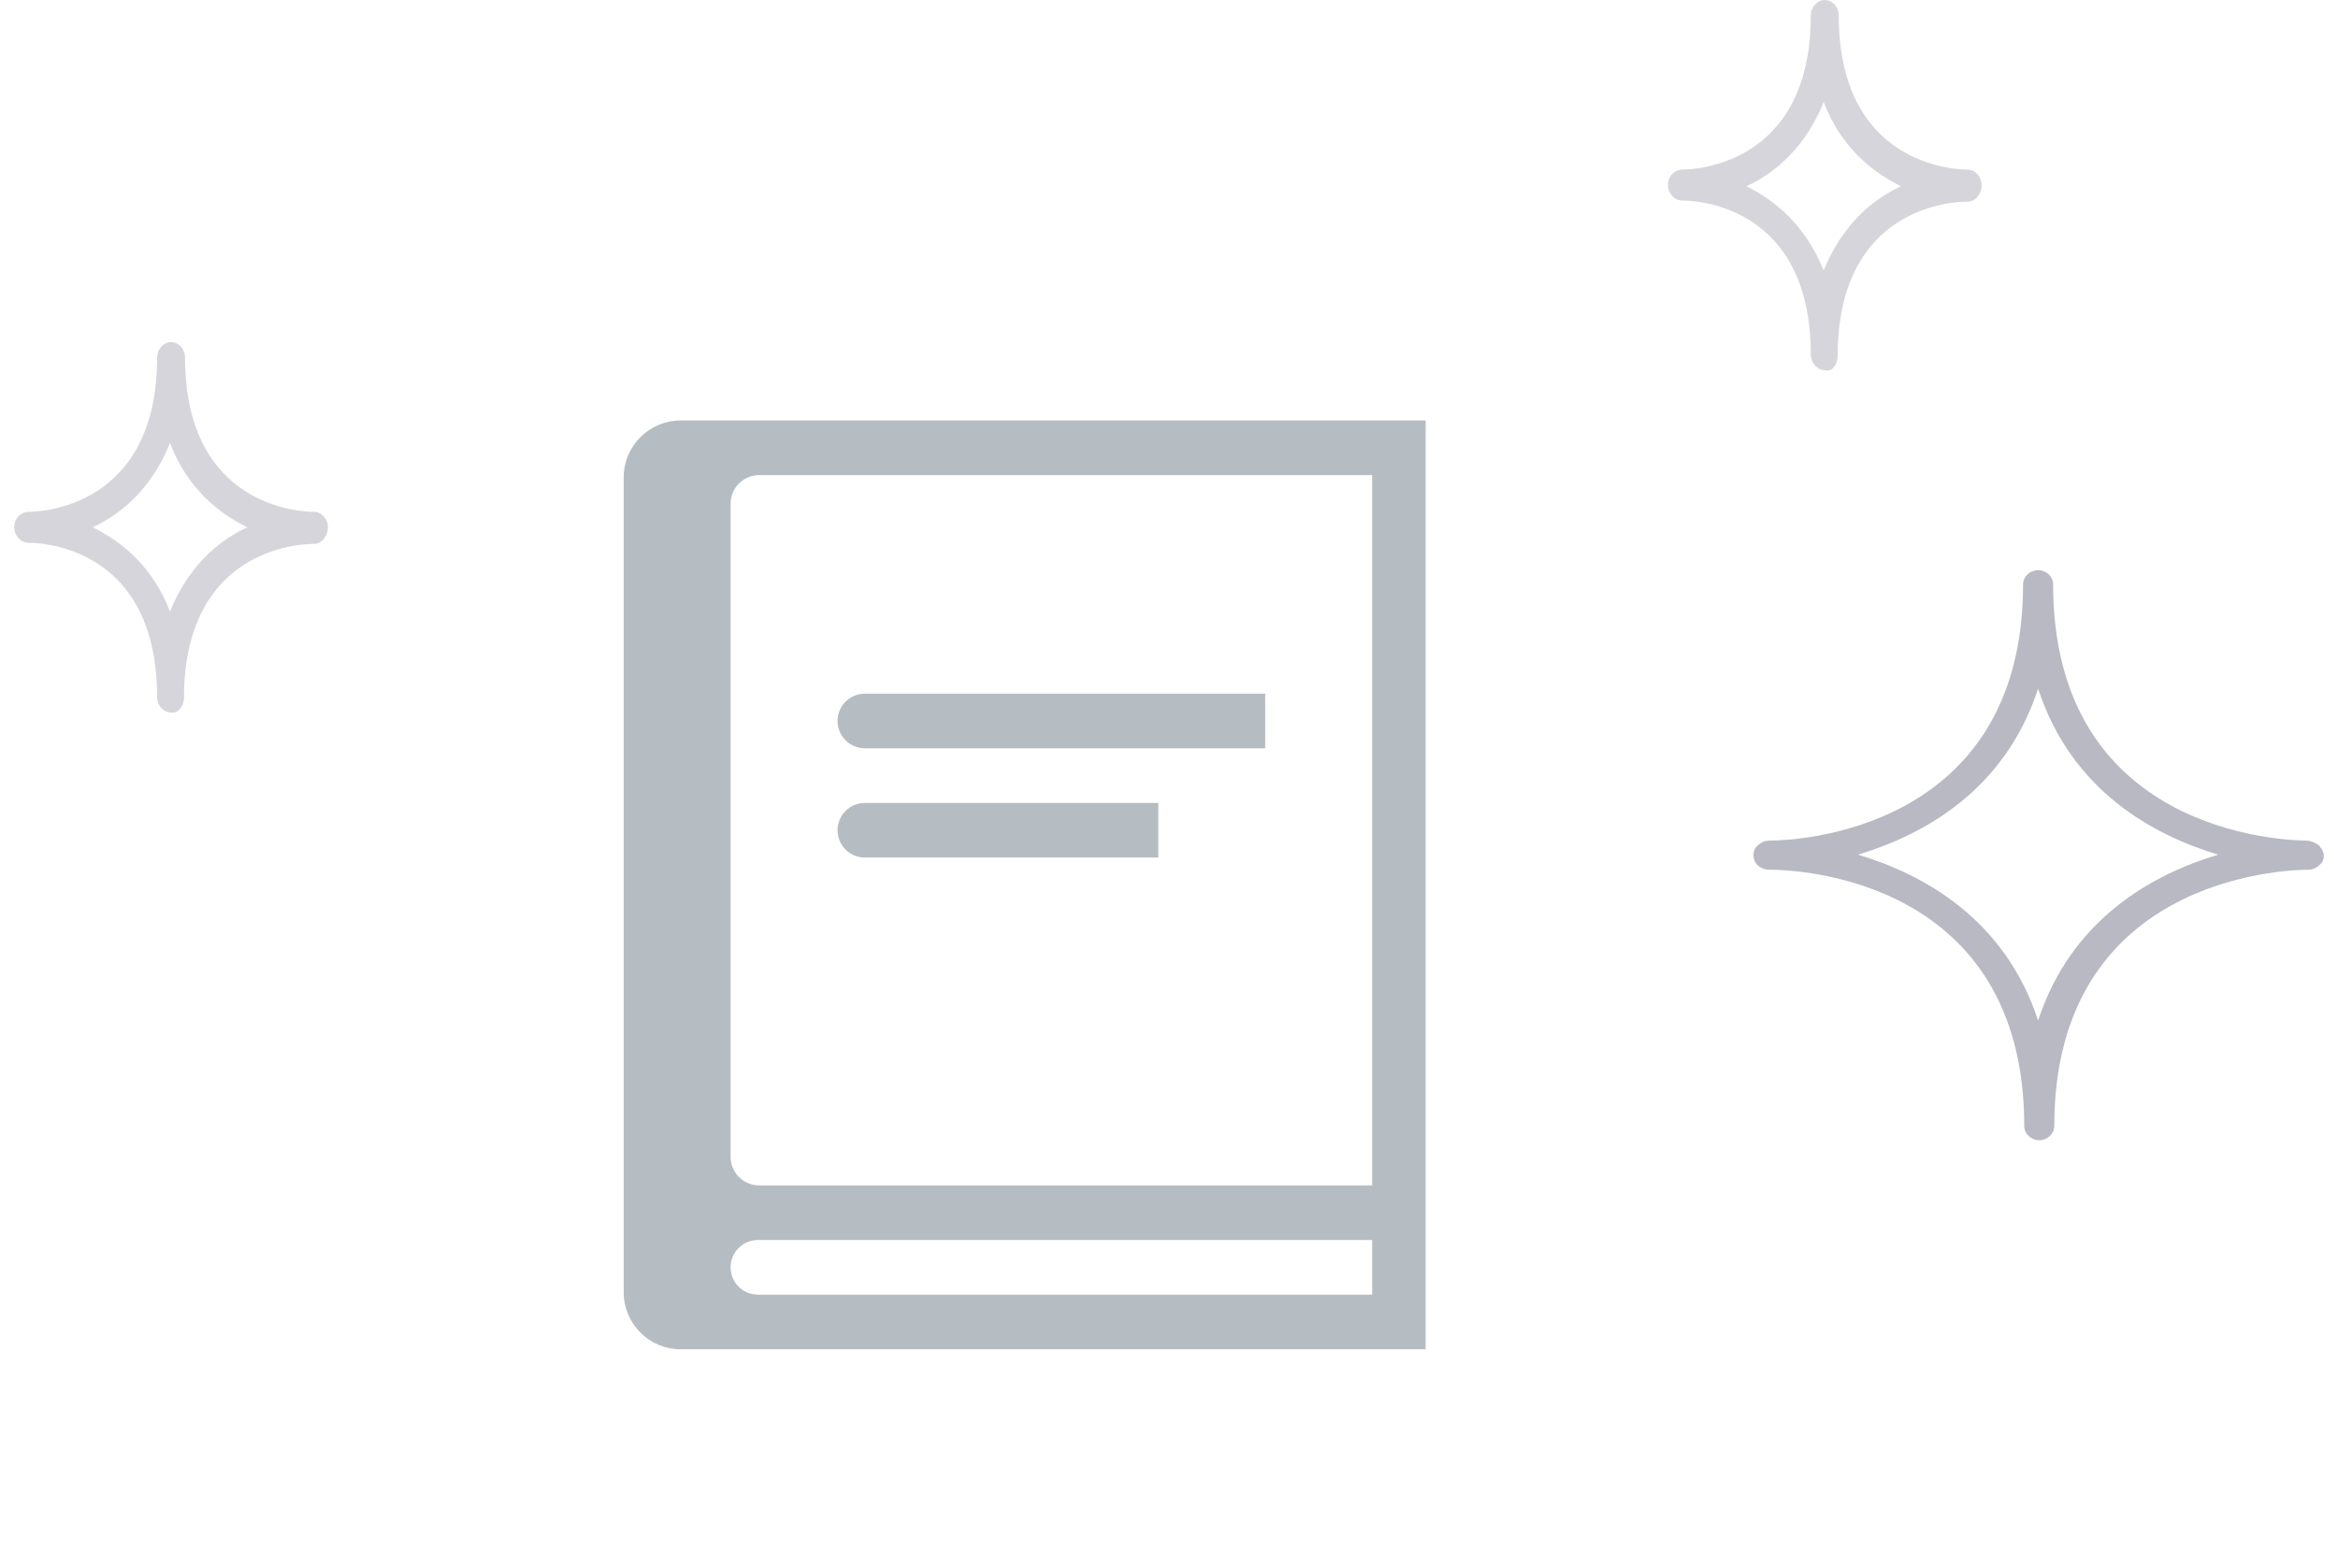
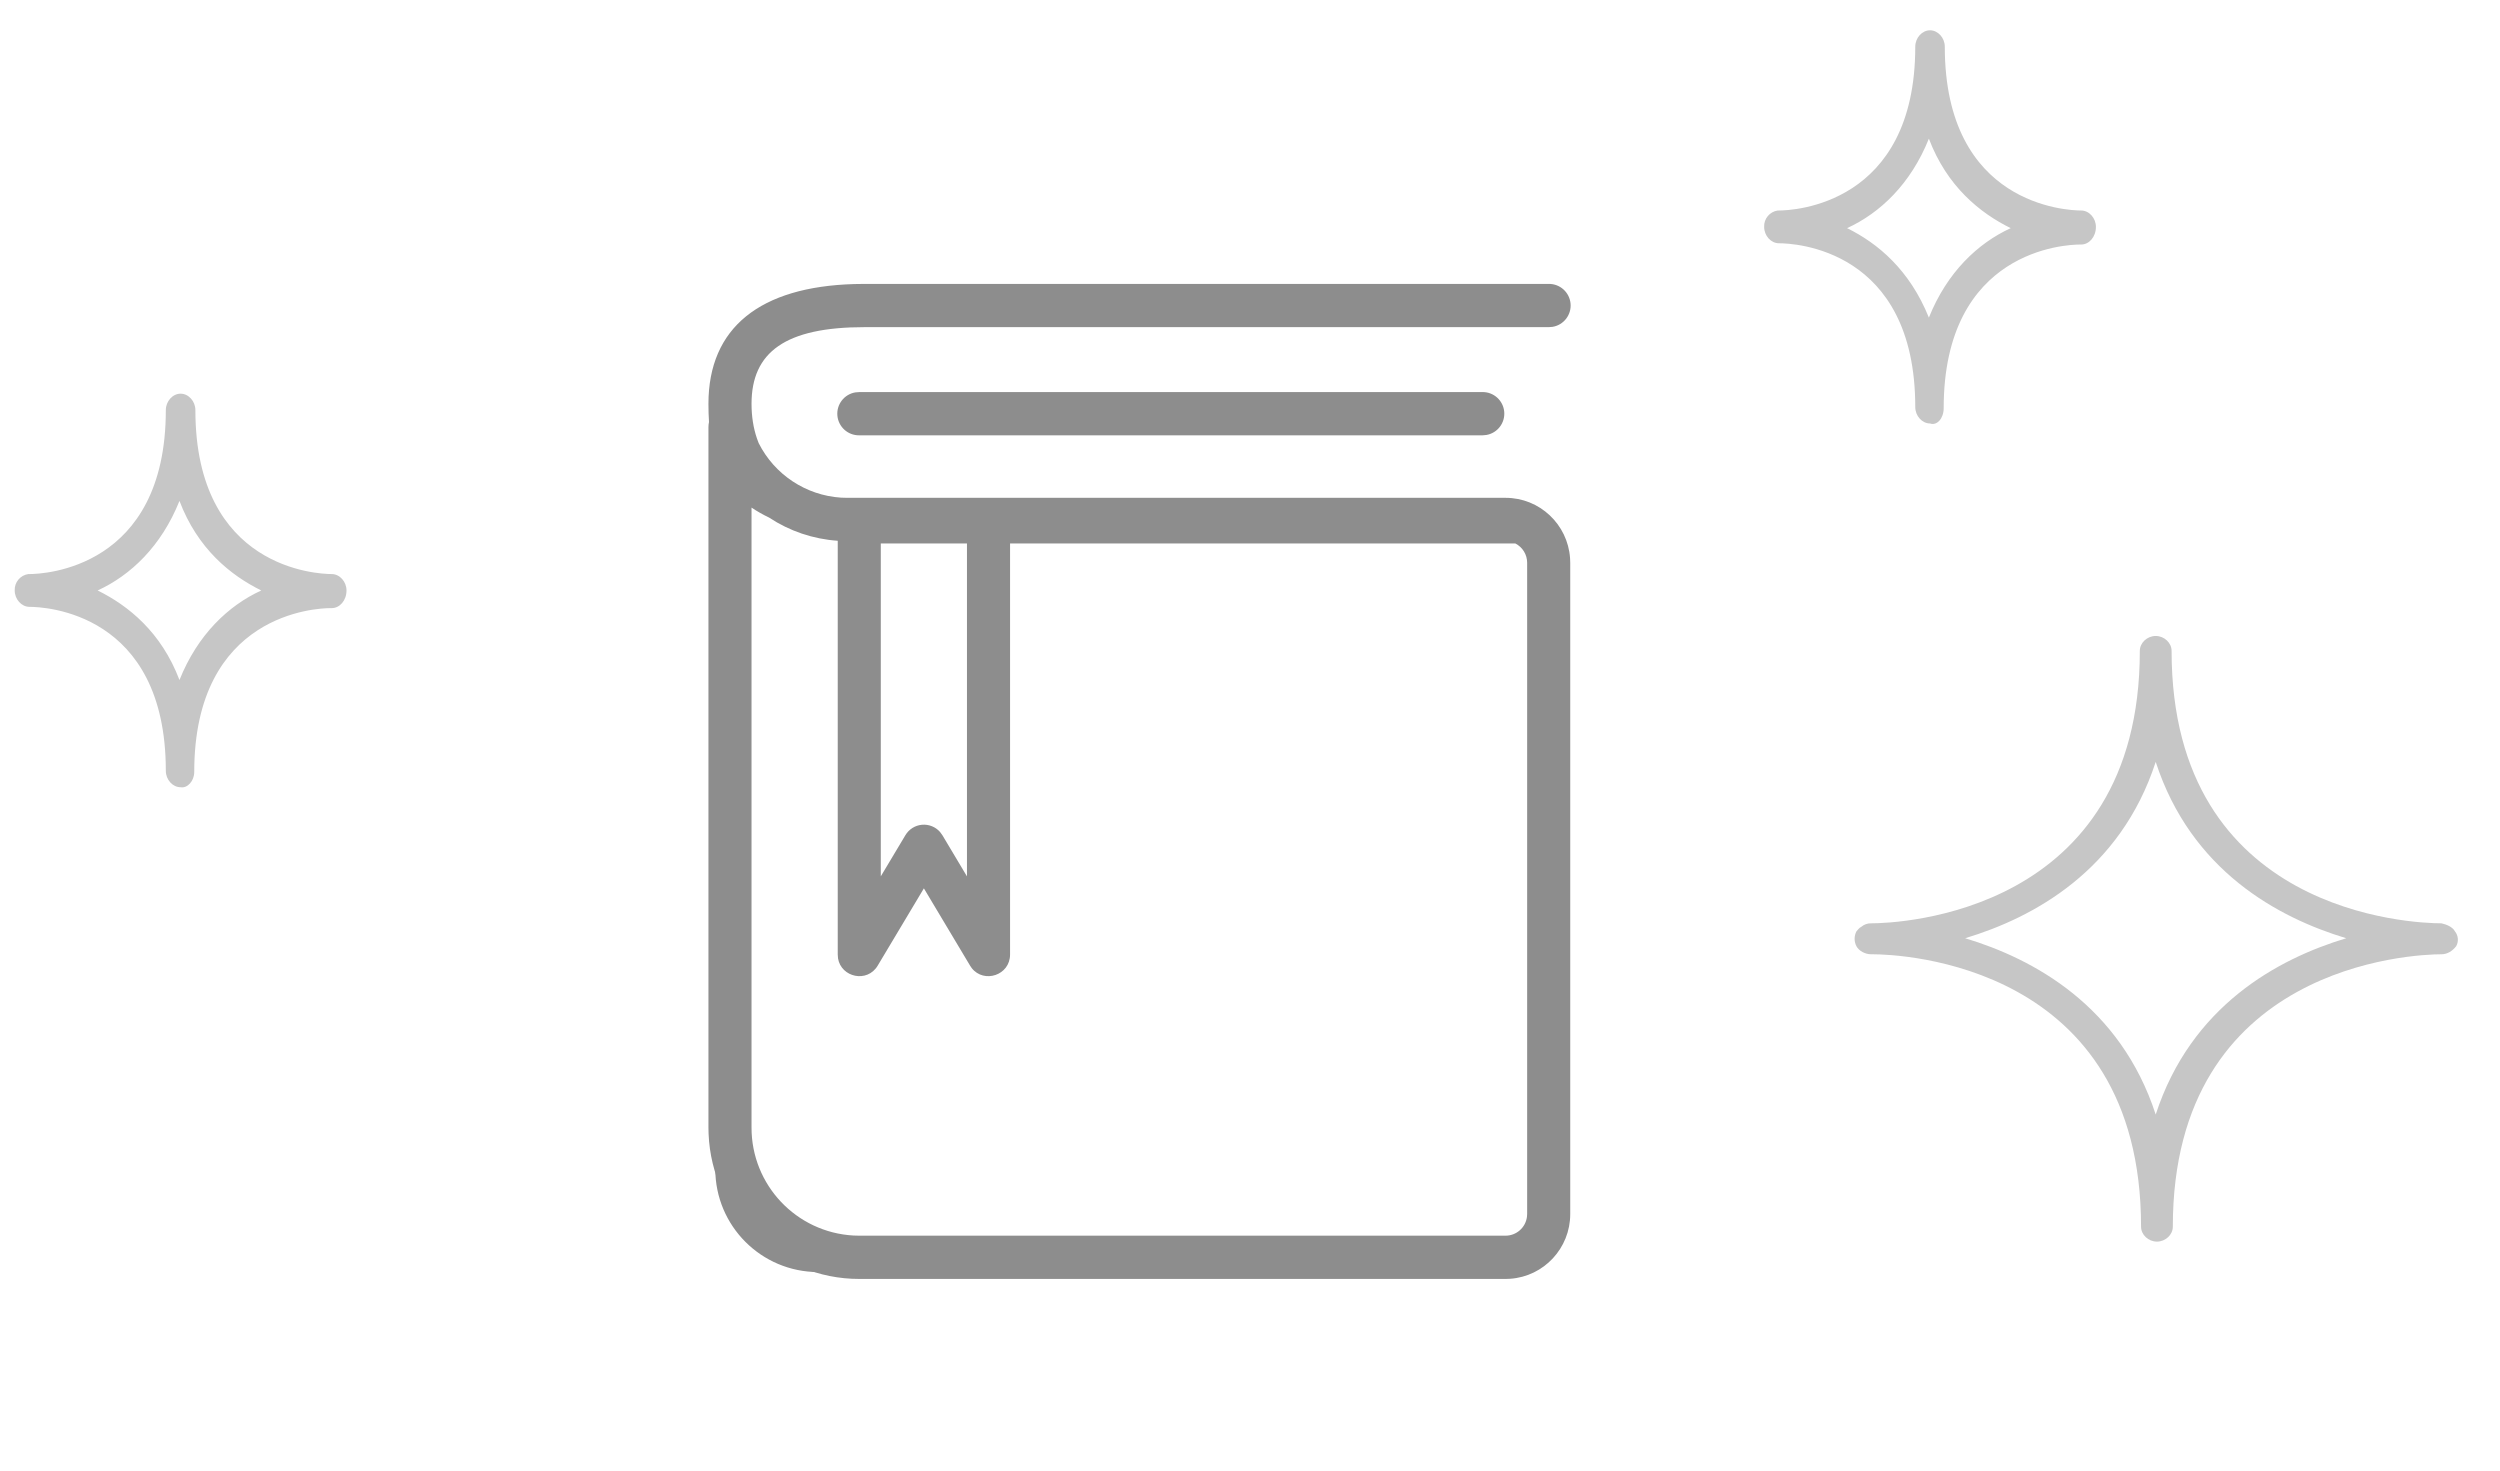
- <svg width="82" height="55">
-   <defs>
-     <filter id="a">
-       <feColorMatrix in="SourceGraphic" values="0 0 0 0 0.722 0 0 0 0 0.725 0 0 0 0 0.765 0 0 0 1 0" />
-     </filter>
-   </defs>
+ <svg xmlns="http://www.w3.org/2000/svg" width="85" height="50">
  <g fill="none" fill-rule="evenodd">
-     <path fill="#727487" fill-opacity=".5" fill-rule="nonzero" d="M81.403 29.754c-.08-.151-.283-.227-.445-.264-.932 0-8.95-.303-8.95-8.999 0-.264-.243-.491-.526-.491-.284 0-.527.227-.527.491 0 8.696-8.017 8.999-8.908 8.999a.479.479 0 00-.324.113c-.081.038-.122.113-.162.151a.527.527 0 000 .492c.08.151.283.264.486.264h.04c.932 0 8.909.303 8.909 8.999 0 .264.243.491.526.491.284 0 .527-.227.527-.491 0-8.658 7.977-8.999 8.909-8.999.202 0 .364-.113.486-.264a.44.44 0 00-.04-.492zm-9.921 6.05c-1.174-3.592-4.05-5.142-6.317-5.823 2.267-.68 5.143-2.23 6.317-5.822 1.174 3.591 4.05 5.142 6.317 5.822-2.268.68-5.143 2.23-6.317 5.822z" />
-     <path fill="#727487" fill-opacity=".3" fill-rule="nonzero" d="M11.01 19.08c.264 0 .49-.25.49-.582 0-.292-.226-.542-.49-.542-.452 0-4.52-.166-4.52-5.415C6.49 12.25 6.264 12 6 12s-.49.25-.49.541c0 5.249-4.068 5.415-4.52 5.415H.952a.525.525 0 00-.452.542c0 .291.226.541.49.541.49 0 4.52.167 4.52 5.415 0 .292.226.541.49.541.226.042.452-.208.452-.5 0-5.248 4.069-5.414 4.52-5.414h.038zm-5.048 2.375c-.602-1.583-1.695-2.457-2.712-2.957 1.092-.5 2.11-1.458 2.712-2.958.603 1.583 1.696 2.458 2.713 2.958-1.093.5-2.11 1.458-2.713 2.957zM69.01 5.95c-.452 0-4.52-.166-4.52-5.409C64.49.25 64.264 0 64 0s-.49.25-.49.541c0 5.243-4.068 5.41-4.52 5.41h-.038a.525.525 0 00-.452.54c0 .292.226.542.49.542.49 0 4.52.166 4.52 5.41 0 .291.226.54.49.54.226.084.452-.166.452-.499 0-5.243 4.069-5.41 4.52-5.41h.038c.264 0 .49-.25.49-.582 0-.291-.226-.541-.49-.541zm-5.048 3.538c-.64-1.581-1.695-2.455-2.712-2.954 1.092-.5 2.11-1.457 2.712-2.955.603 1.581 1.696 2.455 2.713 2.955-1.093.499-2.11 1.456-2.713 2.954z" />
-     <g fill="none" fill-rule="evenodd">
-       <path fill="#0A2333" fill-opacity=".3" d="M50 14.75v32.583H23.875a2 2 0 01-2-2V16.75a2 2 0 012-2H50zM48.125 43.5H26.583a.958.958 0 100 1.917h21.542V43.5zm0-26.833h-21.5a1 1 0 00-1 1v22.916a1 1 0 001 1h21.5V16.667zm-7.5 11.5v1.916H30.333a.958.958 0 110-1.916h10.292zm3.75-3.834v1.917H30.333a.958.958 0 110-1.917h14.042z" />
+     <path fill="#C6C6C6" d="M83.468 31.666c-.083-.156-.29-.234-.457-.273-.955 0-9.177-.31-9.177-9.264 0-.273-.25-.506-.54-.506-.29 0-.54.233-.54.506 0 8.953-8.223 9.264-9.136 9.264a.49.49 0 00-.332.117c-.084.04-.125.117-.167.156a.545.545 0 000 .506c.083.156.291.273.499.273h.041c.955 0 9.137.311 9.137 9.264 0 .273.249.506.54.506.29 0 .54-.233.54-.506 0-8.914 8.18-9.264 9.135-9.264.208 0 .374-.117.499-.273a.454.454 0 00-.042-.506zm-10.174 6.228C72.09 34.196 69.14 32.6 66.815 31.9c2.326-.701 5.275-2.297 6.479-5.995 1.204 3.698 4.153 5.294 6.478 5.995-2.325.7-5.274 2.296-6.478 5.994zM11.279 20.676c.27 0 .502-.257.502-.6 0-.3-.232-.558-.502-.558-.464 0-4.636-.171-4.636-5.575 0-.3-.232-.558-.503-.558-.27 0-.502.258-.502.558 0 5.404-4.172 5.575-4.636 5.575H.964a.54.54 0 00-.464.558c0 .3.232.557.502.557.502 0 4.636.172 4.636 5.576 0 .3.232.557.502.557.232.043.464-.214.464-.515 0-5.403 4.172-5.575 4.636-5.575h.039zm-5.177 2.445c-.618-1.63-1.739-2.53-2.782-3.045 1.12-.515 2.164-1.501 2.782-3.045.618 1.63 1.738 2.53 2.781 3.045-1.12.514-2.163 1.5-2.781 3.045zM70.76 7.157c-.464 0-4.637-.171-4.637-5.57 0-.3-.232-.557-.502-.557s-.502.257-.502.557c0 5.399-4.173 5.57-4.636 5.57h-.039a.54.54 0 00-.463.557c0 .3.231.557.502.557.502 0 4.636.171 4.636 5.57 0 .3.232.557.502.557.232.086.464-.171.464-.514 0-5.399 4.172-5.57 4.636-5.57h.038c.27 0 .502-.257.502-.6 0-.3-.231-.557-.502-.557zm-5.178 3.642c-.656-1.628-1.738-2.528-2.781-3.042 1.12-.514 2.163-1.5 2.781-3.042.618 1.628 1.739 2.528 2.782 3.042-1.12.514-2.164 1.5-2.782 3.042z" />
+     <g stroke="#8D8D8D">
+       <path stroke-linejoin="round" d="M24.82 14.526V39.75a3 3 0 003 3h23.835a1 1 0 001-1V18.662a1 1 0 00-1-1H28.726a4 4 0 01-3.883-3.042l-.023-.094h0z" />
+       <path stroke-linejoin="round" d="M29.215 17.743h4.395v14.709l-2.198-3.677-2.197 3.677z" />
+       <path stroke-linecap="round" d="M52.655 10.388h-23.26c-3.05 0-4.575 1.115-4.575 3.343 0 2.675 1.525 4.012 4.575 4.012H51.13m-21.915-3.678h21.19" />
+     </g>
+     <g fill="#8D8D8D">
+       <path d="M52.655 9.653a.735.735 0 01.132 1.46l-.132.01h-23.26c-2.687 0-3.843.845-3.843 2.608 0 .432.064.822.182 1.17l.061.165a3.38 3.38 0 002.801 1.854l.214.006h22.38c1.161 0 2.112.904 2.192 2.05l.006.157v22.145c0 1.165-.9 2.12-2.04 2.2l-.158.006H29.215c-2.76 0-5.01-2.188-5.123-4.93l-.005-.218v-23.81c0-.063.007-.122.019-.178a9.636 9.636 0 01-.019-.617c0-2.601 1.766-3.981 4.96-4.073l.348-.005h23.26zm-27.103 7.605v21.078a3.671 3.671 0 003.468 3.672l.195.005H51.19a.734.734 0 00.726-.636l.007-.1V19.134a.736.736 0 00-.401-.656h-17.18v13.975c0 .71-.887.991-1.302.464l-.058-.086-1.57-2.627-1.57 2.627c-.357.6-1.24.398-1.349-.244l-.01-.134V18.386a4.817 4.817 0 01-2.333-.788 4.615 4.615 0 01-.598-.34zm7.325 1.22h-2.93v11.318l.837-1.4a.731.731 0 011.177-.109l.08.11.836 1.4V18.478zm17.528-5.148a.735.735 0 01.133 1.459l-.133.012h-21.19a.735.735 0 01-.132-1.46l.132-.01h21.19z" />
    </g>
  </g>
</svg>
